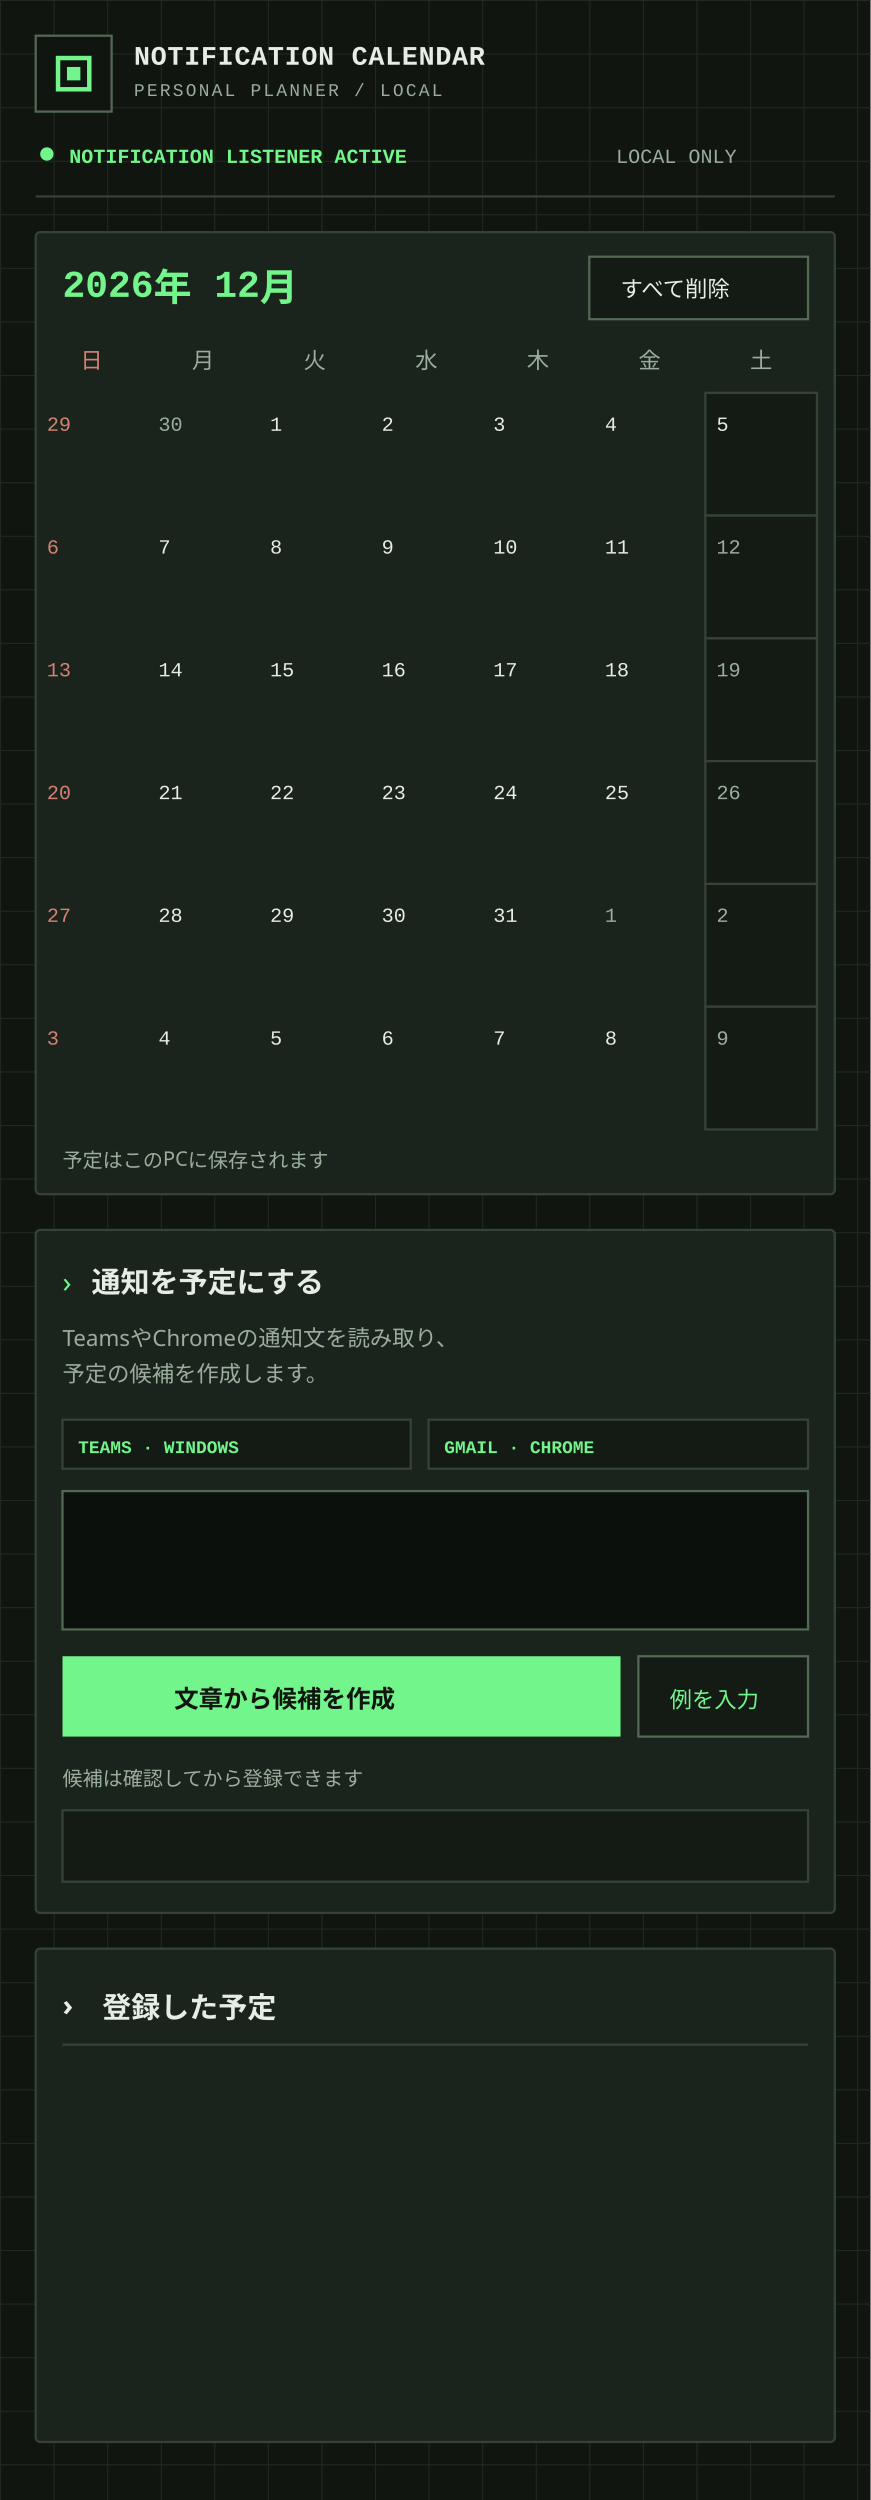
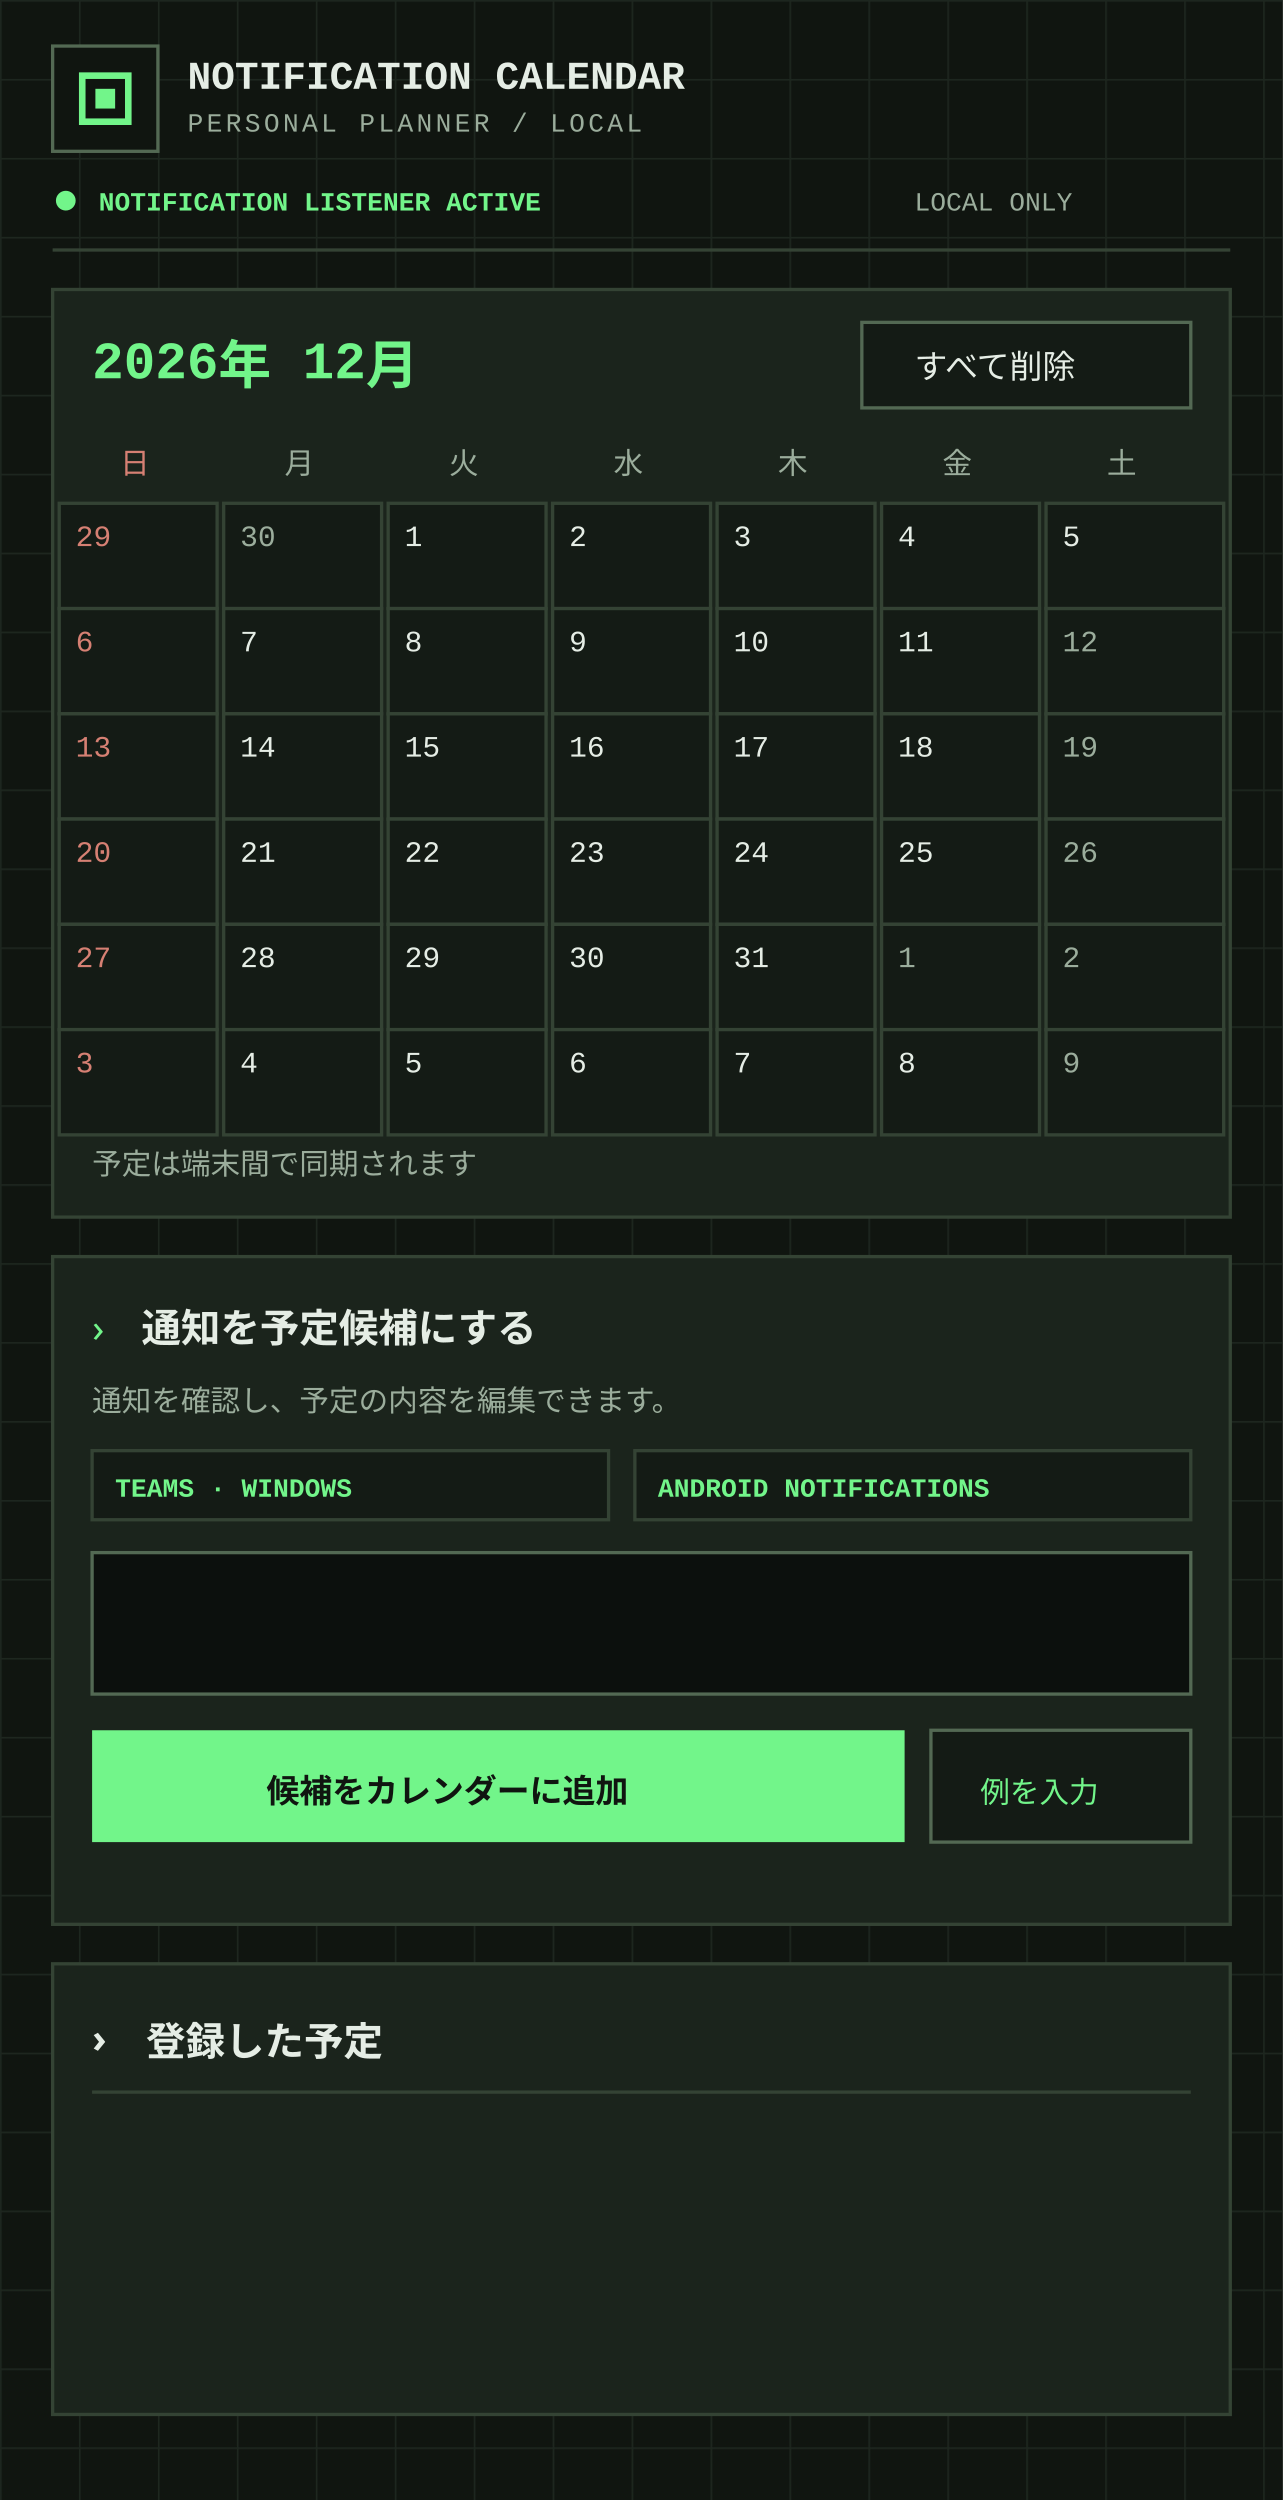
- <svg xmlns="http://www.w3.org/2000/svg" viewBox="0 0 390 1120" role="img" aria-labelledby="title desc">
+ <svg xmlns="http://www.w3.org/2000/svg" viewBox="0 0 390 760" role="img" aria-labelledby="title desc">
  <defs>
    <pattern id="grid" width="24" height="24" patternUnits="userSpaceOnUse">
      <path d="M24 0H0V24" fill="none" stroke="#273229" stroke-width="1" />
    </pattern>
-     <style>
-       .mono{font-family:Consolas,'Courier New',monospace}.sans{font-family:'Segoe UI','Yu Gothic UI',sans-serif}
-       .bg{fill:#101510}.panel{fill:#1b241c;stroke:#344334;stroke-width:1}.cell{fill:#141b15;stroke:#344334;stroke-width:1}
-       .muted{fill:#9bad9c}.bright{fill:#e5ede5}.green{fill:#72f58a}.small{font-size:11px}.tiny{font-size:9px}
-     </style>
+     <style>.mono{font-family:Consolas,'Courier New',monospace}.sans{font-family:'Segoe UI','Yu Gothic UI',sans-serif}.panel{fill:#1b241c;stroke:#344334;stroke-width:1}.cell{fill:#141b15;stroke:#344334;stroke-width:1}.muted{fill:#9bad9c}.bright{fill:#e5ede5}.green{fill:#72f58a}</style>
  </defs>
-   <rect class="bg" width="390" height="1120" />
-   <rect width="390" height="1120" fill="url(#grid)" opacity=".65" />
+   <rect width="390" height="760" fill="#101510" />
+   <rect width="390" height="760" fill="url(#grid)" opacity=".6" />
  <g class="mono">
-     <rect x="16" y="16" width="34" height="34" fill="#101510" stroke="#536953" />
-     <rect x="26" y="26" width="14" height="14" fill="none" stroke="#72f58a" stroke-width="2" />
-     <rect x="30" y="30" width="6" height="6" fill="#72f58a" />
-     <text x="60" y="29" class="bright" font-size="12" font-weight="700" letter-spacing=".3">NOTIFICATION CALENDAR</text>
-     <text x="60" y="43" class="muted" font-size="8" letter-spacing="1">PERSONAL PLANNER / LOCAL</text>
-     <circle cx="21" cy="69" r="3" class="green" />
-     <text x="31" y="73" class="green tiny" font-weight="700">NOTIFICATION LISTENER ACTIVE</text>
-     <text x="276" y="73" class="muted tiny">LOCAL ONLY</text>
+     <rect x="16" y="14" width="32" height="32" fill="#101510" stroke="#536953" />
+     <rect x="25" y="23" width="14" height="14" fill="none" stroke="#72f58a" stroke-width="2" />
+     <rect x="29" y="27" width="6" height="6" fill="#72f58a" />
+     <text x="57" y="27" class="bright" font-size="12" font-weight="700">NOTIFICATION CALENDAR</text>
+     <text x="57" y="40" class="muted" font-size="8" letter-spacing="1">PERSONAL PLANNER / LOCAL</text>
  </g>
-   <path d="M16 88H374" stroke="#344334" />
-   <rect class="panel" x="16" y="104" width="358" height="431" rx="2" />
-   <text x="28" y="133" class="mono green" font-size="17" font-weight="700">2026年 12月</text>
-   <rect x="264" y="115" width="98" height="28" fill="#141b15" stroke="#536953" />
-   <text x="278" y="133" class="sans bright" font-size="10">すべて削除</text>
-   <g class="sans" font-size="10" text-anchor="middle">
-     <text x="41" y="165" fill="#d68073">日</text>
-     <text x="91" y="165" class="muted">月</text>
-     <text x="141" y="165" class="muted">火</text>
-     <text x="191" y="165" class="muted">水</text>
-     <text x="241" y="165" class="muted">木</text>
-     <text x="291" y="165" class="muted">金</text>
-     <text x="341" y="165" class="muted">土</text>
+   <circle cx="20" cy="61" r="3" class="green" />
+   <text x="30" y="64" class="mono green" font-size="8" font-weight="700">NOTIFICATION LISTENER ACTIVE</text>
+   <text x="278" y="64" class="mono muted" font-size="8">LOCAL ONLY</text>
+   <path d="M16 76H374" stroke="#344334" />
+   <rect class="panel" x="16" y="88" width="358" height="282" />
+   <text x="28" y="115" class="mono green" font-size="16" font-weight="700">2026年 12月</text>
+   <rect x="262" y="98" width="100" height="26" fill="#141b15" stroke="#536953" />
+   <text x="278" y="115" class="sans bright" font-size="10">すべて削除</text>
+   <g class="sans" fill="#9bad9c" font-size="9" text-anchor="middle">
+     <text x="41" y="144" fill="#d68073">日</text>
+     <text x="91" y="144">月</text>
+     <text x="141" y="144">火</text>
+     <text x="191" y="144">水</text>
+     <text x="241" y="144">木</text>
+     <text x="291" y="144">金</text>
+     <text x="341" y="144">土</text>
  </g>
  <g>
-     $150" height="55"/&gt;$150" height="55"/&gt;$150" height="55"/&gt;$150" height="55"/&gt;$150" height="55"/&gt;$150" height="55"/&gt;<rect class="cell" x="316" y="176" width="50" height="55" />
-     $150" height="55"/&gt;$150" height="55"/&gt;$150" height="55"/&gt;$150" height="55"/&gt;$150" height="55"/&gt;$150" height="55"/&gt;<rect class="cell" x="316" y="231" width="50" height="55" />
-     $150" height="55"/&gt;$150" height="55"/&gt;$150" height="55"/&gt;$150" height="55"/&gt;$150" height="55"/&gt;$150" height="55"/&gt;<rect class="cell" x="316" y="286" width="50" height="55" />
-     $150" height="55"/&gt;$150" height="55"/&gt;$150" height="55"/&gt;$150" height="55"/&gt;$150" height="55"/&gt;$150" height="55"/&gt;<rect class="cell" x="316" y="341" width="50" height="55" />
-     $150" height="55"/&gt;$150" height="55"/&gt;$150" height="55"/&gt;$150" height="55"/&gt;$150" height="55"/&gt;$150" height="55"/&gt;<rect class="cell" x="316" y="396" width="50" height="55" />
-     $150" height="55"/&gt;$150" height="55"/&gt;$150" height="55"/&gt;$150" height="55"/&gt;$150" height="55"/&gt;$150" height="55"/&gt;<rect class="cell" x="316" y="451" width="50" height="55" />
+     <rect class="cell" x="18" y="153" width="48" height="32" />
+     <rect class="cell" x="68" y="153" width="48" height="32" />
+     <rect class="cell" x="118" y="153" width="48" height="32" />
+     <rect class="cell" x="168" y="153" width="48" height="32" />
+     <rect class="cell" x="218" y="153" width="48" height="32" />
+     <rect class="cell" x="268" y="153" width="48" height="32" />
+     <rect class="cell" x="318" y="153" width="54" height="32" />
+     <rect class="cell" x="18" y="185" width="48" height="32" />
+     <rect class="cell" x="68" y="185" width="48" height="32" />
+     <rect class="cell" x="118" y="185" width="48" height="32" />
+     <rect class="cell" x="168" y="185" width="48" height="32" />
+     <rect class="cell" x="218" y="185" width="48" height="32" />
+     <rect class="cell" x="268" y="185" width="48" height="32" />
+     <rect class="cell" x="318" y="185" width="54" height="32" />
+     <rect class="cell" x="18" y="217" width="48" height="32" />
+     <rect class="cell" x="68" y="217" width="48" height="32" />
+     <rect class="cell" x="118" y="217" width="48" height="32" />
+     <rect class="cell" x="168" y="217" width="48" height="32" />
+     <rect class="cell" x="218" y="217" width="48" height="32" />
+     <rect class="cell" x="268" y="217" width="48" height="32" />
+     <rect class="cell" x="318" y="217" width="54" height="32" />
+     <rect class="cell" x="18" y="249" width="48" height="32" />
+     <rect class="cell" x="68" y="249" width="48" height="32" />
+     <rect class="cell" x="118" y="249" width="48" height="32" />
+     <rect class="cell" x="168" y="249" width="48" height="32" />
+     <rect class="cell" x="218" y="249" width="48" height="32" />
+     <rect class="cell" x="268" y="249" width="48" height="32" />
+     <rect class="cell" x="318" y="249" width="54" height="32" />
+     <rect class="cell" x="18" y="281" width="48" height="32" />
+     <rect class="cell" x="68" y="281" width="48" height="32" />
+     <rect class="cell" x="118" y="281" width="48" height="32" />
+     <rect class="cell" x="168" y="281" width="48" height="32" />
+     <rect class="cell" x="218" y="281" width="48" height="32" />
+     <rect class="cell" x="268" y="281" width="48" height="32" />
+     <rect class="cell" x="318" y="281" width="54" height="32" />
+     <rect class="cell" x="18" y="313" width="48" height="32" />
+     <rect class="cell" x="68" y="313" width="48" height="32" />
+     <rect class="cell" x="118" y="313" width="48" height="32" />
+     <rect class="cell" x="168" y="313" width="48" height="32" />
+     <rect class="cell" x="218" y="313" width="48" height="32" />
+     <rect class="cell" x="268" y="313" width="48" height="32" />
+     <rect class="cell" x="318" y="313" width="54" height="32" />
  </g>
-   <g class="mono tiny">
-     <text x="21" y="193" fill="#d68073">29</text>
-     <text x="71" y="193" class="muted">30</text>
-     <text x="121" y="193" class="bright">1</text>
-     <text x="171" y="193" class="bright">2</text>
-     <text x="221" y="193" class="bright">3</text>
-     <text x="271" y="193" class="bright">4</text>
-     <text x="321" y="193" class="bright">5</text>
-     <text x="21" y="248" fill="#d68073">6</text>
-     <text x="71" y="248" class="bright">7</text>
-     <text x="121" y="248" class="bright">8</text>
-     <text x="171" y="248" class="bright">9</text>
-     <text x="221" y="248" class="bright">10</text>
-     <text x="271" y="248" class="bright">11</text>
-     <text x="321" y="248" class="muted">12</text>
-     <text x="21" y="303" fill="#d68073">13</text>
-     <text x="71" y="303" class="bright">14</text>
-     <text x="121" y="303" class="bright">15</text>
-     <text x="171" y="303" class="bright">16</text>
-     <text x="221" y="303" class="bright">17</text>
-     <text x="271" y="303" class="bright">18</text>
-     <text x="321" y="303" class="muted">19</text>
-     <text x="21" y="358" fill="#d68073">20</text>
-     <text x="71" y="358" class="bright">21</text>
-     <text x="121" y="358" class="bright">22</text>
-     <text x="171" y="358" class="bright">23</text>
-     <text x="221" y="358" class="bright">24</text>
-     <text x="271" y="358" class="bright">25</text>
-     <text x="321" y="358" class="muted">26</text>
-     <text x="21" y="413" fill="#d68073">27</text>
-     <text x="71" y="413" class="bright">28</text>
-     <text x="121" y="413" class="bright">29</text>
-     <text x="171" y="413" class="bright">30</text>
-     <text x="221" y="413" class="bright">31</text>
-     <text x="271" y="413" class="muted">1</text>
-     <text x="321" y="413" class="muted">2</text>
-     <text x="21" y="468" fill="#d68073">3</text>
-     <text x="71" y="468" class="bright">4</text>
-     <text x="121" y="468" class="bright">5</text>
-     <text x="171" y="468" class="bright">6</text>
-     <text x="221" y="468" class="bright">7</text>
-     <text x="271" y="468" class="bright">8</text>
-     <text x="321" y="468" class="muted">9</text>
+   <g class="mono" font-size="9">
+     <text x="23" y="166" fill="#d68073">29</text>
+     <text x="73" y="166" class="muted">30</text>
+     <text x="123" y="166" class="bright">1</text>
+     <text x="173" y="166" class="bright">2</text>
+     <text x="223" y="166" class="bright">3</text>
+     <text x="273" y="166" class="bright">4</text>
+     <text x="323" y="166" class="bright">5</text>
+     <text x="23" y="198" fill="#d68073">6</text>
+     <text x="73" y="198" class="bright">7</text>
+     <text x="123" y="198" class="bright">8</text>
+     <text x="173" y="198" class="bright">9</text>
+     <text x="223" y="198" class="bright">10</text>
+     <text x="273" y="198" class="bright">11</text>
+     <text x="323" y="198" class="muted">12</text>
+     <text x="23" y="230" fill="#d68073">13</text>
+     <text x="73" y="230" class="bright">14</text>
+     <text x="123" y="230" class="bright">15</text>
+     <text x="173" y="230" class="bright">16</text>
+     <text x="223" y="230" class="bright">17</text>
+     <text x="273" y="230" class="bright">18</text>
+     <text x="323" y="230" class="muted">19</text>
+     <text x="23" y="262" fill="#d68073">20</text>
+     <text x="73" y="262" class="bright">21</text>
+     <text x="123" y="262" class="bright">22</text>
+     <text x="173" y="262" class="bright">23</text>
+     <text x="223" y="262" class="bright">24</text>
+     <text x="273" y="262" class="bright">25</text>
+     <text x="323" y="262" class="muted">26</text>
+     <text x="23" y="294" fill="#d68073">27</text>
+     <text x="73" y="294" class="bright">28</text>
+     <text x="123" y="294" class="bright">29</text>
+     <text x="173" y="294" class="bright">30</text>
+     <text x="223" y="294" class="bright">31</text>
+     <text x="273" y="294" class="muted">1</text>
+     <text x="323" y="294" class="muted">2</text>
+     <text x="23" y="326" fill="#d68073">3</text>
+     <text x="73" y="326" class="bright">4</text>
+     <text x="123" y="326" class="bright">5</text>
+     <text x="173" y="326" class="bright">6</text>
+     <text x="223" y="326" class="bright">7</text>
+     <text x="273" y="326" class="bright">8</text>
+     <text x="323" y="326" class="muted">9</text>
  </g>
-   <text x="28" y="523" class="sans muted" font-size="9">予定はこのPCに保存されます</text>
-   <rect class="panel" x="16" y="551" width="358" height="306" rx="2" />
-   <text x="28" y="579" class="sans green" font-size="13">›</text>
-   <text x="41" y="579" class="sans bright" font-size="13" font-weight="700">通知を予定にする</text>
-   <text x="28" y="603" class="sans muted" font-size="10">TeamsやChromeの通知文を読み取り、</text>
-   <text x="28" y="619" class="sans muted" font-size="10">予定の候補を作成します。</text>
-   <rect x="28" y="636" width="156" height="22" fill="#141b15" stroke="#344334" />
-   <text x="35" y="651" class="mono green" font-size="8" font-weight="700">TEAMS · WINDOWS</text>
-   <rect x="192" y="636" width="170" height="22" fill="#141b15" stroke="#344334" />
-   <text x="199" y="651" class="mono green" font-size="8" font-weight="700">GMAIL · CHROME</text>
-   <rect x="28" y="668" width="334" height="62" fill="#0c100d" stroke="#536953" />
-   <rect x="28" y="742" width="250" height="36" fill="#72f58a" />
-   <text x="78" y="765" class="sans" fill="#101510" font-size="11" font-weight="700">文章から候補を作成</text>
-   <rect x="286" y="742" width="76" height="36" fill="#141b15" stroke="#536953" />
-   <text x="300" y="765" class="sans green" font-size="10">例を入力</text>
-   <text x="28" y="800" class="sans muted" font-size="9">候補は確認してから登録できます</text>
-   <rect x="28" y="811" width="334" height="32" fill="#141b15" stroke="#344334" />
-   <rect class="panel" x="16" y="873" width="358" height="221" rx="2" />
-   <text x="28" y="903" class="sans bright" font-size="13" font-weight="700">›　登録した予定</text>
-   <path d="M28 916H362" stroke="#344334" />
+   <text x="28" y="357" class="sans muted" font-size="9">予定は端末間で同期されます</text>
+   <rect class="panel" x="16" y="382" width="358" height="203" />
+   <text x="28" y="408" class="sans green" font-size="12">›</text>
+   <text x="43" y="408" class="sans bright" font-size="12" font-weight="700">通知を予定候補にする</text>
+   <text x="28" y="429" class="sans muted" font-size="9">通知を確認し、予定の内容を編集できます。</text>
+   <rect x="28" y="441" width="157" height="21" fill="#141b15" stroke="#344334" />
+   <text x="35" y="455" class="mono green" font-size="8" font-weight="700">TEAMS · WINDOWS</text>
+   <rect x="193" y="441" width="169" height="21" fill="#141b15" stroke="#344334" />
+   <text x="200" y="455" class="mono green" font-size="8" font-weight="700">ANDROID NOTIFICATIONS</text>
+   <rect x="28" y="472" width="334" height="43" fill="#0c100d" stroke="#536953" />
+   <rect x="28" y="526" width="247" height="34" fill="#72f58a" />
+   <text x="81" y="548" class="sans" fill="#101510" font-size="10" font-weight="700">候補をカレンダーに追加</text>
+   <rect x="283" y="526" width="79" height="34" fill="#141b15" stroke="#536953" />
+   <text x="298" y="548" class="sans green" font-size="9">例を入力</text>
+   <rect class="panel" x="16" y="597" width="358" height="137" />
+   <text x="28" y="624" class="sans bright" font-size="12" font-weight="700">›　登録した予定</text>
+   <path d="M28 636H362" stroke="#344334" />
</svg>
